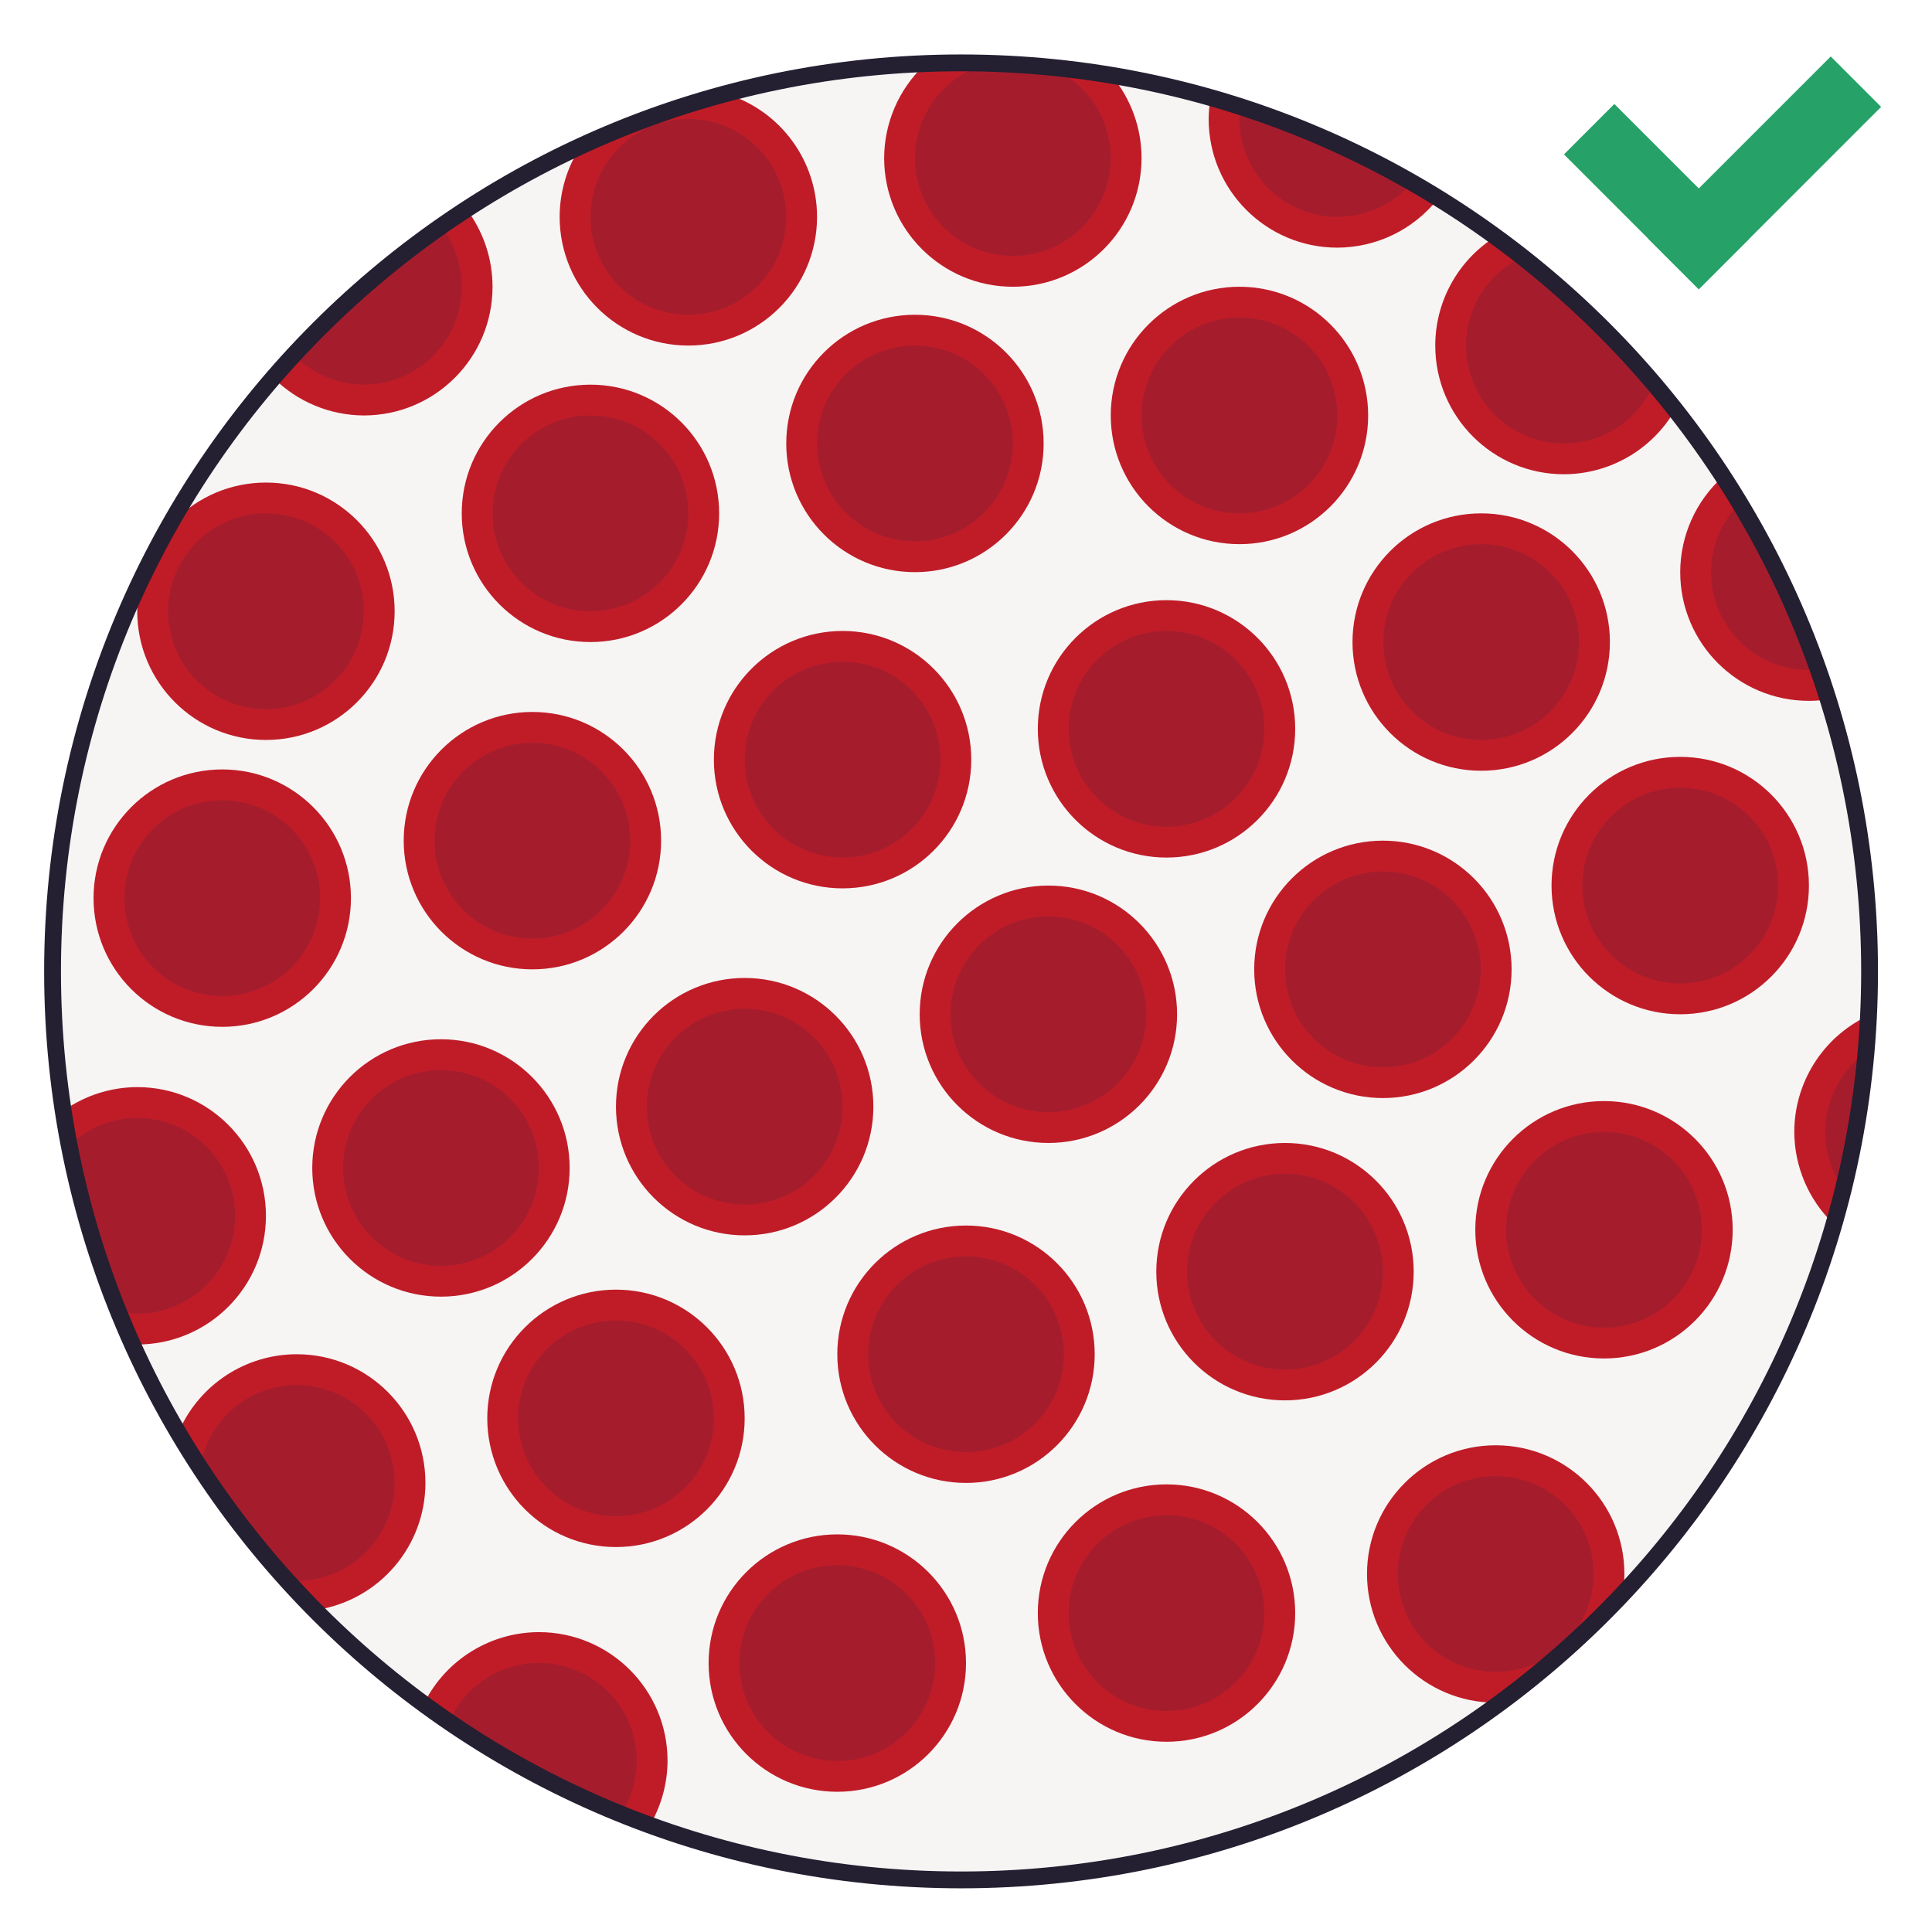
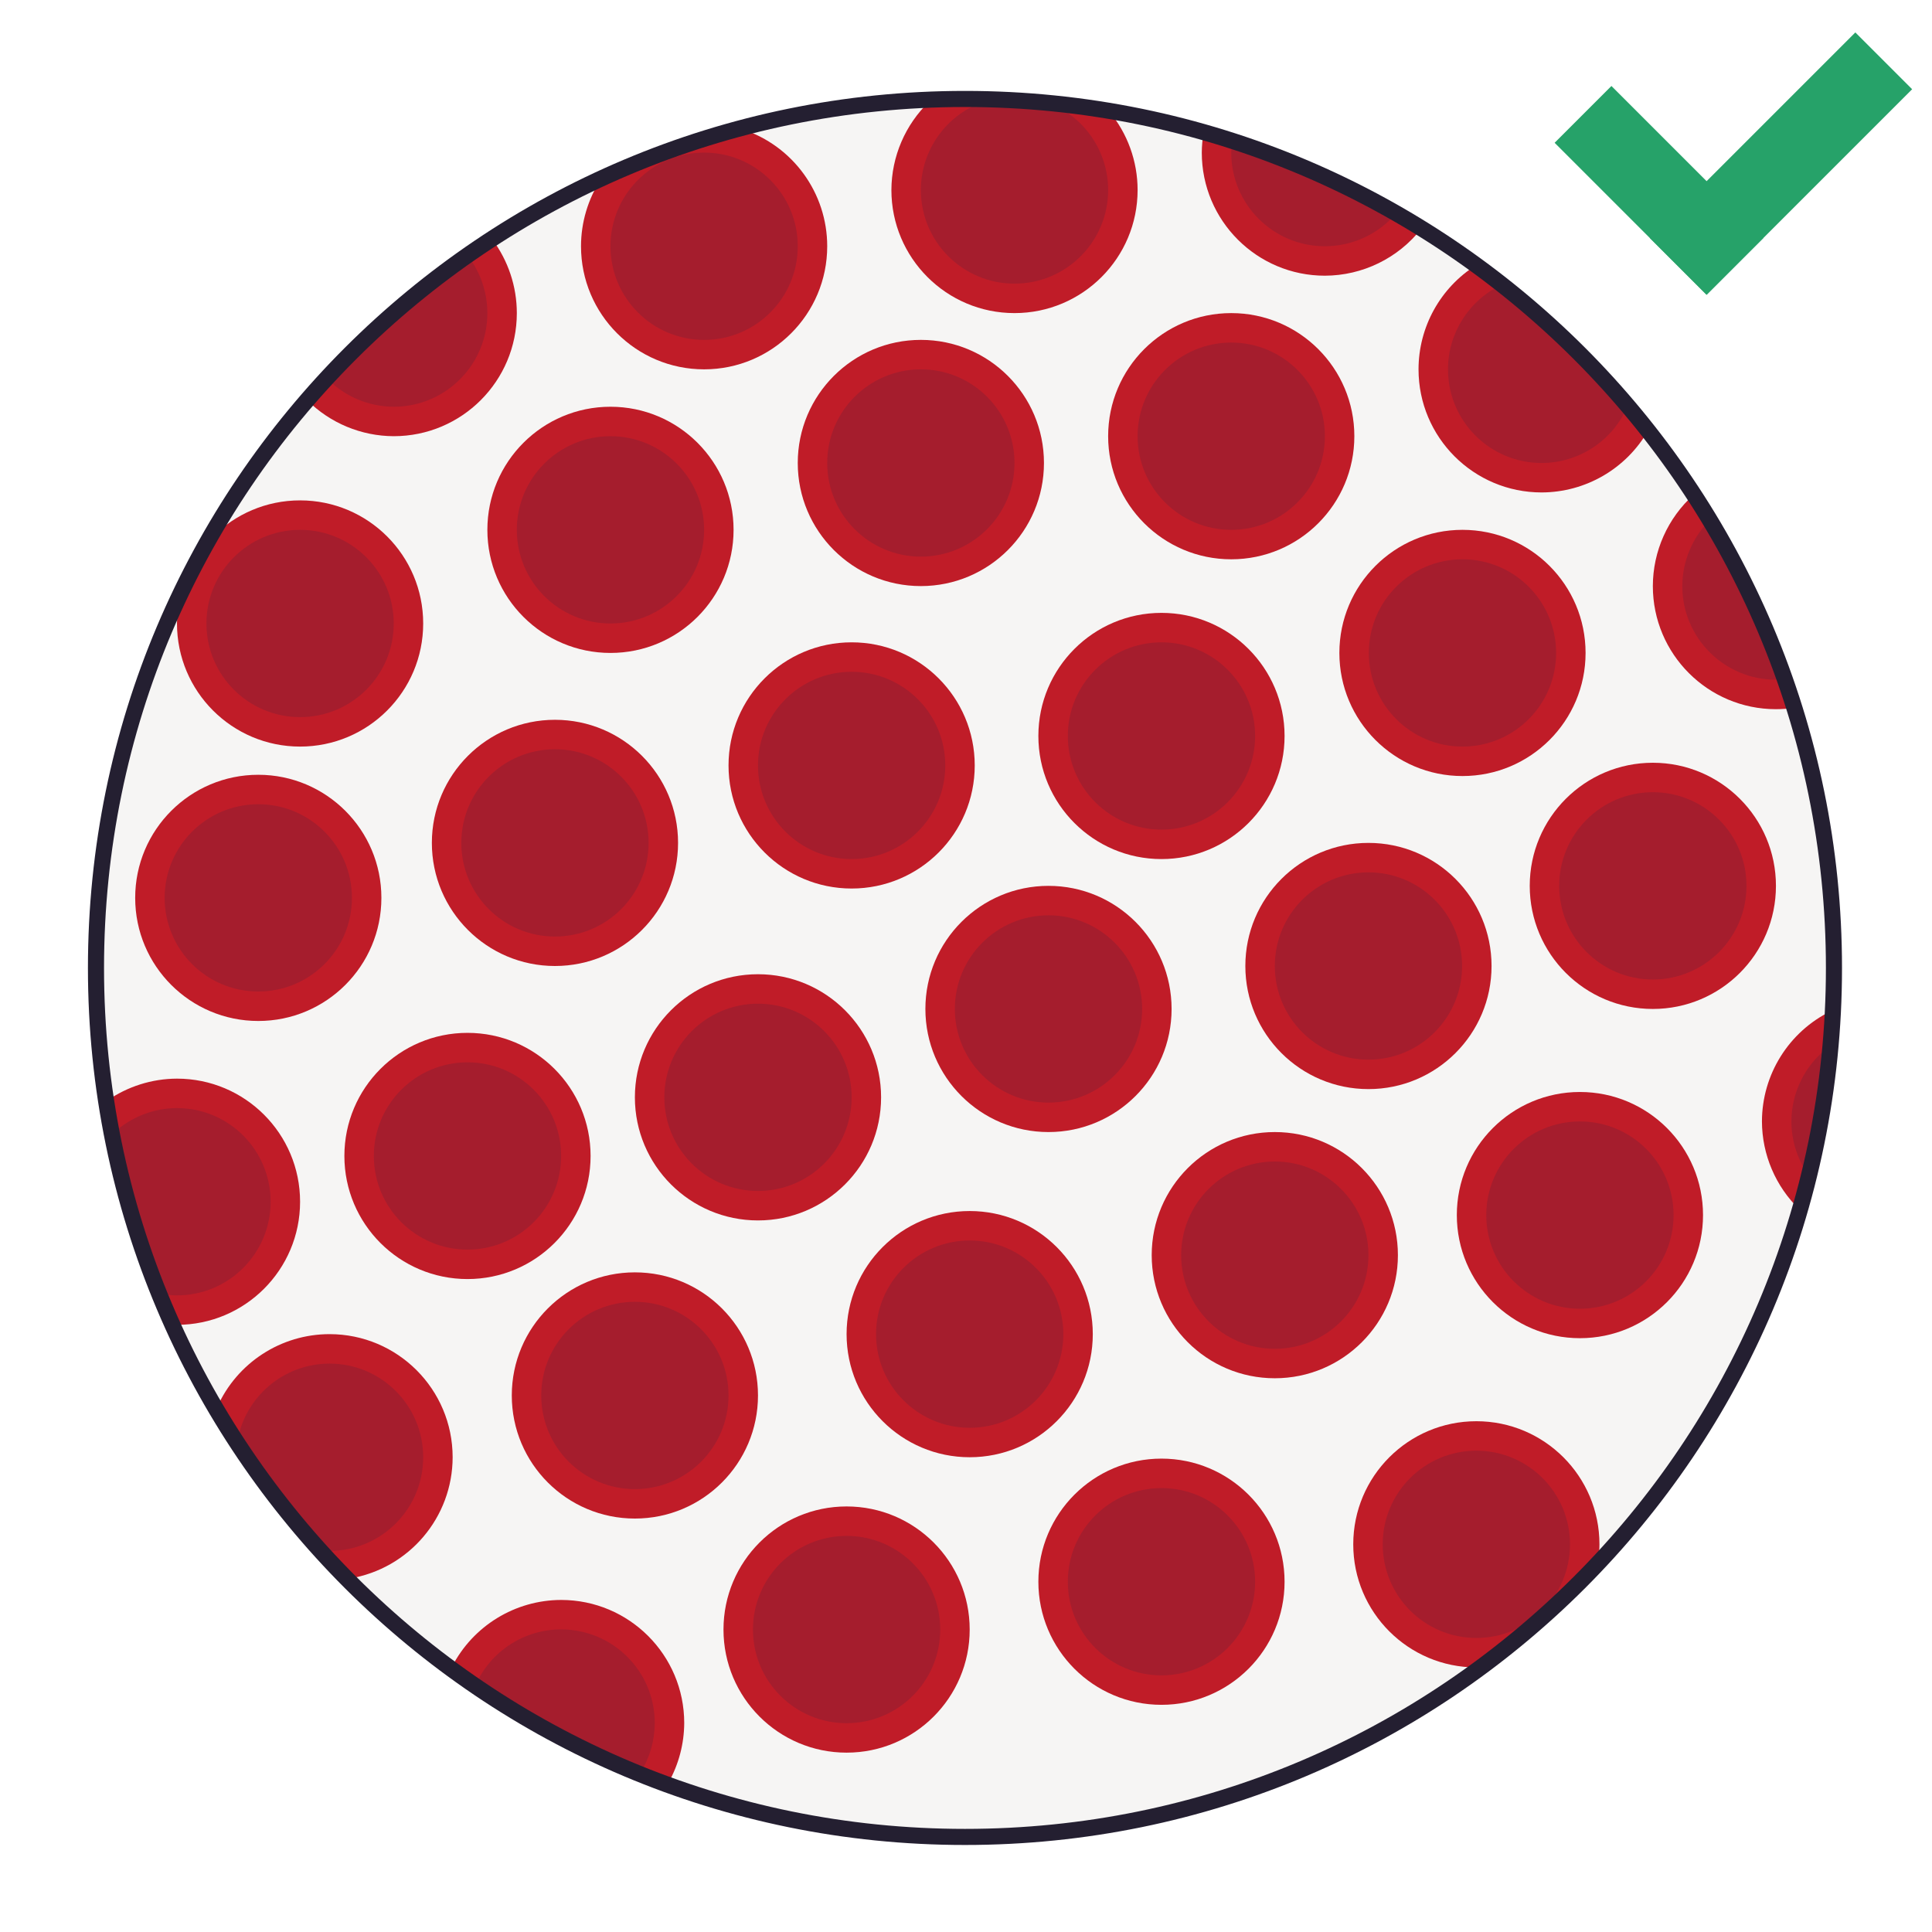
- <svg xmlns="http://www.w3.org/2000/svg" width="1080" height="1080" viewBox="0 0 1080 1080" version="1.1" id="svg1">
-   <defs id="defs1" />
-   <g id="layer3" transform="matrix(0.8794409,0,0,0.8794409,65.10193,-9.896982)" style="display:inline">
-     <g id="g1" style="display:inline">
-       <circle style="fill:#f6f5f4;fill-opacity:1;stroke:none;stroke-width:10.694;stroke-dasharray:none;stroke-opacity:1" id="circle1" cx="536.865" cy="628.704" r="577.486" />
-     </g>
-     <g id="layer2" style="display:inline">
-       <g id="g2-6" transform="matrix(1.144791,0,0,1.144791,145.7167,540.7705)">
-         <circle style="fill:#c01c28;fill-opacity:1;stroke:none;stroke-width:5" id="path2-1" cx="135.891" cy="-177.506" r="71.46" />
-         <circle style="fill:#a51d2d;fill-opacity:1;stroke:none;stroke-width:4.412" id="path1-1" cx="135.891" cy="-177.506" r="54.359" />
-       </g>
-       <g id="g2-44" transform="matrix(1.144791,0,0,1.144791,351.9834,496.3408)">
-         <circle style="fill:#c01c28;fill-opacity:1;stroke:none;stroke-width:5" id="path2-4" cx="135.891" cy="-177.506" r="71.46" />
-         <circle style="fill:#a51d2d;fill-opacity:1;stroke:none;stroke-width:4.412" id="path1-7" cx="135.891" cy="-177.506" r="54.359" />
-       </g>
-       <g id="g2-9" transform="matrix(1.144791,0,0,1.144791,558.25,478.5404)">
-         <circle style="fill:#c01c28;fill-opacity:1;stroke:none;stroke-width:5" id="path2-7" cx="135.891" cy="-177.506" r="71.46" />
-         <circle style="fill:#a51d2d;fill-opacity:1;stroke:none;stroke-width:4.412" id="path1-5" cx="135.891" cy="-177.506" r="54.359" />
-       </g>
-       <g id="g2-8" transform="matrix(1.144791,0,0,1.144791,-60.55,603.0007)">
-         <circle style="fill:#c01c28;fill-opacity:1;stroke:none;stroke-width:5" id="path2-9" cx="135.891" cy="-177.506" r="71.46" />
-         <circle style="fill:#a51d2d;fill-opacity:1;stroke:none;stroke-width:4.412" id="path1-77" cx="135.891" cy="-177.506" r="54.359" />
-       </g>
-       <g id="g2-0" transform="matrix(1.144791,0,0,1.144791,108.8261,748.813)">
-         <circle style="fill:#c01c28;fill-opacity:1;stroke:none;stroke-width:5" id="path2-3" cx="135.891" cy="-177.506" r="71.46" />
-         <circle style="fill:#a51d2d;fill-opacity:1;stroke:none;stroke-width:4.412" id="path1-09" cx="135.891" cy="-177.506" r="54.359" />
-       </g>
-       <g id="g2-05" transform="matrix(1.144791,0,0,1.144791,305.9785,697.3301)">
-         <circle style="fill:#c01c28;fill-opacity:1;stroke:none;stroke-width:5" id="path2-94" cx="135.891" cy="-177.506" r="71.46" />
-         <circle style="fill:#a51d2d;fill-opacity:1;stroke:none;stroke-width:4.412" id="path1-6" cx="135.891" cy="-177.506" r="54.359" />
-       </g>
-       <g id="g2-47" transform="matrix(1.144791,0,0,1.144791,511.8816,677.7539)">
-         <circle style="fill:#c01c28;fill-opacity:1;stroke:none;stroke-width:5" id="path2-75" cx="135.891" cy="-177.506" r="71.46" />
-         <circle style="fill:#a51d2d;fill-opacity:1;stroke:none;stroke-width:4.412" id="path1-4" cx="135.891" cy="-177.506" r="54.359" />
-       </g>
-       <g id="g2-89" transform="matrix(1.144791,0,0,1.144791,711.9144,622.5769)">
-         <circle style="fill:#c01c28;fill-opacity:1;stroke:none;stroke-width:5" id="path2-36" cx="135.891" cy="-177.506" r="71.46" />
-         <circle style="fill:#a51d2d;fill-opacity:1;stroke:none;stroke-width:4.412" id="path1-8" cx="135.891" cy="-177.506" r="54.359" />
-       </g>
-       <g id="g2-62" transform="matrix(1.144791,0,0,1.144791,50.696,956.8554)">
-         <circle style="fill:#c01c28;fill-opacity:1;stroke:none;stroke-width:5" id="path2-5" cx="135.891" cy="-177.506" r="71.46" />
-         <circle style="fill:#a51d2d;fill-opacity:1;stroke:none;stroke-width:4.412" id="path1-86" cx="135.891" cy="-177.506" r="54.359" />
-       </g>
-       <g id="g2-69" transform="matrix(1.144791,0,0,1.144791,436.8006,859.167)">
-         <circle style="fill:#c01c28;fill-opacity:1;stroke:none;stroke-width:5" id="path2-87" cx="135.891" cy="-177.506" r="71.46" />
-         <circle style="fill:#a51d2d;fill-opacity:1;stroke:none;stroke-width:4.412" id="path1-28" cx="135.891" cy="-177.506" r="54.359" />
-       </g>
-       <g id="g2-60" transform="matrix(1.144791,0,0,1.144791,384.4338,1075.263)">
-         <circle style="fill:#c01c28;fill-opacity:1;stroke:none;stroke-width:5" id="path2-27" cx="135.891" cy="-177.506" r="71.46" />
-         <circle style="fill:#a51d2d;fill-opacity:1;stroke:none;stroke-width:4.412" id="path1-61" cx="135.891" cy="-177.506" r="54.359" />
-       </g>
-       <g id="g2-5" transform="matrix(1.144791,0,0,1.144791,511.8816,1239.794)">
-         <circle style="fill:#c01c28;fill-opacity:1;stroke:none;stroke-width:5" id="path2-99" cx="135.891" cy="-177.506" r="71.46" />
-         <circle style="fill:#a51d2d;fill-opacity:1;stroke:none;stroke-width:4.412" id="path1-14" cx="135.891" cy="-177.506" r="54.359" />
-       </g>
-       <g id="g2-75" transform="matrix(1.144791,0,0,1.144791,302.6275,1271.576)">
-         <circle style="fill:#c01c28;fill-opacity:1;stroke:none;stroke-width:5" id="path2-870" cx="135.891" cy="-177.506" r="71.46" />
-         <circle style="fill:#a51d2d;fill-opacity:1;stroke:none;stroke-width:4.412" id="path1-48" cx="135.891" cy="-177.506" r="54.359" />
-       </g>
-       <g id="g2-52" transform="matrix(1.144791,0,0,1.144791,649.429,830.6193)">
-         <circle style="fill:#c01c28;fill-opacity:1;stroke:none;stroke-width:5" id="path2-90" cx="135.891" cy="-177.506" r="71.46" />
-         <circle style="fill:#a51d2d;fill-opacity:1;stroke:none;stroke-width:4.412" id="path1-283" cx="135.891" cy="-177.506" r="54.359" />
-       </g>
-       <g id="g2-09" transform="matrix(1.144791,0,0,1.144791,838.4217,777.3607)">
-         <circle style="fill:#c01c28;fill-opacity:1;stroke:none;stroke-width:5" id="path2-19" cx="135.891" cy="-177.506" r="71.46" />
-         <circle style="fill:#a51d2d;fill-opacity:1;stroke:none;stroke-width:4.412" id="path1-62" cx="135.891" cy="-177.506" r="54.359" />
-       </g>
-       <g id="g2-35" transform="matrix(1.144791,0,0,1.144791,587.1989,1022.78)">
-         <circle style="fill:#c01c28;fill-opacity:1;stroke:none;stroke-width:5" id="path2-17" cx="135.891" cy="-177.506" r="71.46" />
-         <circle style="fill:#a51d2d;fill-opacity:1;stroke:none;stroke-width:4.412" id="path1-43" cx="135.891" cy="-177.506" r="54.359" />
-       </g>
-       <g id="g2-892" transform="matrix(1.144791,0,0,1.144791,789.9639,996.1504)">
-         <circle style="fill:#c01c28;fill-opacity:1;stroke:none;stroke-width:5" id="path2-88" cx="135.891" cy="-177.506" r="71.46" />
-         <circle style="fill:#a51d2d;fill-opacity:1;stroke:none;stroke-width:4.412" id="path1-868" cx="135.891" cy="-177.506" r="54.359" />
-       </g>
-       <g id="g2-7" transform="matrix(1.144791,0,0,1.144791,-88.3263,785.3495)">
-         <circle style="fill:#c01c28;fill-opacity:1;stroke:none;stroke-width:5" id="path2-2" cx="135.891" cy="-177.506" r="71.46" />
-         <circle style="fill:#a51d2d;fill-opacity:1;stroke:none;stroke-width:4.412" id="path1-40" cx="135.891" cy="-177.506" r="54.359" />
-       </g>
-       <g id="g2-90" transform="matrix(1.144791,0,0,1.144791,243.7483,917.8956)">
-         <circle style="fill:#c01c28;fill-opacity:1;stroke:none;stroke-width:5" id="path2-81" cx="135.891" cy="-177.506" r="71.46" />
-         <circle style="fill:#a51d2d;fill-opacity:1;stroke:none;stroke-width:4.412" id="path1-3" cx="135.891" cy="-177.506" r="54.359" />
-       </g>
-       <g id="g2-34" transform="matrix(1.144791,0,0,1.144791,161.9419,1116.015)">
-         <circle style="fill:#c01c28;fill-opacity:1;stroke:none;stroke-width:5" id="path2-0" cx="135.891" cy="-177.506" r="71.46" />
-         <circle style="fill:#a51d2d;fill-opacity:1;stroke:none;stroke-width:4.412" id="path1-39" cx="135.891" cy="-177.506" r="54.359" />
-       </g>
-       <g id="g5" transform="matrix(1.144791,0,0,1.144791,-81.3215,10.51736)">
-         <path id="path4" style="fill:#c01c28;fill-opacity:1;stroke:none;stroke-width:5" d="m 1021.217,389.004 a 504.447,504.447 0 0 0 -58.248,-123.676 71.46,71.46 0 0 0 -23.662,53.004 71.46,71.46 0 0 0 71.459,71.459 71.46,71.46 0 0 0 10.451,-0.787 z" />
-         <path id="path5" style="fill:#a51d2d;fill-opacity:1;stroke:none;stroke-width:4.412" d="m 1015.713,372.336 a 504.447,504.447 0 0 0 -43.393,-92.238 54.359,54.359 0 0 0 -15.914,38.234 54.359,54.359 0 0 0 54.359,54.359 54.359,54.359 0 0 0 4.947,-0.355 z" />
-       </g>
-       <g id="g7" transform="matrix(1.144791,0,0,1.144791,-81.3215,10.51736)">
-         <path id="path7" style="display:inline;fill:#c01c28;fill-opacity:1;stroke:none;stroke-width:5" d="m 1024.424,680.234 a 504.447,504.447 0 0 0 18.23,-115.17 71.46,71.46 0 0 0 -40.016,64.043 71.46,71.46 0 0 0 21.785,51.127 z" />
-         <path id="path6" style="display:inline;fill:#a51d2d;fill-opacity:1;stroke:none;stroke-width:4.412" d="m 1028.977,659.309 a 504.447,504.447 0 0 0 12.178,-73.27 54.359,54.359 0 0 0 -21.416,43.068 54.359,54.359 0 0 0 9.238,30.201 z" />
-       </g>
-       <g id="g9" transform="matrix(1.144791,0,0,1.144791,-81.3215,10.51736)">
-         <path id="path9" style="fill:#c01c28;fill-opacity:1;stroke:none;stroke-width:5" d="m 936.426,228.289 a 504.447,504.447 0 0 0 -99.783,-96.18 71.46,71.46 0 0 0 -33.354,60.402 71.46,71.46 0 0 0 71.461,71.461 71.46,71.46 0 0 0 61.676,-35.684 z" />
-         <path id="path8" style="display:inline;fill:#a51d2d;fill-opacity:1;stroke:none;stroke-width:4.412" d="m 924.658,213.855 a 504.447,504.447 0 0 0 -73.145,-70.434 54.359,54.359 0 0 0 -31.125,49.09 54.359,54.359 0 0 0 54.361,54.359 54.359,54.359 0 0 0 49.908,-33.016 z" />
-       </g>
-       <g id="g10" transform="matrix(1.144791,0,0,1.144791,-81.3215,10.51736)">
-         <path id="path2-86" style="fill:#c01c28;fill-opacity:1;stroke:none;stroke-width:5" d="M 804.91,110.852 A 504.447,504.447 0 0 0 678.512,55.082 71.46,71.46 0 0 0 677.471,66.693 71.46,71.46 0 0 0 748.93,138.152 71.46,71.46 0 0 0 804.91,110.852 Z" />
-         <path id="path1-0" style="fill:#a51d2d;fill-opacity:1;stroke:none;stroke-width:4.412" d="m 790.145,102.113 a 504.447,504.447 0 0 0 -95.104,-41.994 54.359,54.359 0 0 0 -0.471,6.574 54.359,54.359 0 0 0 54.359,54.359 54.359,54.359 0 0 0 41.215,-18.939 z" />
-       </g>
-       <g id="g11" transform="matrix(1.144791,0,0,1.144791,-81.3215,10.51736)">
-         <path id="path2-18" style="fill:#c01c28;fill-opacity:1;stroke:none;stroke-width:5" d="M 623.658,42.686 A 504.447,504.447 0 0 0 540,35.553 504.447,504.447 0 0 0 519.322,37.031 71.46,71.46 0 0 0 497.291,88.402 71.46,71.46 0 0 0 568.752,159.863 71.46,71.46 0 0 0 640.211,88.402 71.46,71.46 0 0 0 623.658,42.686 Z" />
-         <path id="path1-9" style="fill:#a51d2d;fill-opacity:1;stroke:none;stroke-width:4.412" d="M 588.941,37.945 A 504.447,504.447 0 0 0 554.938,35.92 54.359,54.359 0 0 0 514.393,88.402 54.359,54.359 0 0 0 568.752,142.764 54.359,54.359 0 0 0 623.111,88.402 54.359,54.359 0 0 0 588.941,37.945 Z" />
-       </g>
-       <g id="g12" transform="matrix(1.144791,0,0,1.144791,-81.3215,10.51736)">
-         <path id="path11" style="fill:#c01c28;fill-opacity:1;stroke:none;stroke-width:5" d="m 410.83,53.17 a 504.447,504.447 0 0 0 -82.129,28.92 71.46,71.46 0 0 0 -11.588,38.963 71.46,71.46 0 0 0 71.459,71.459 71.46,71.46 0 0 0 71.461,-71.459 71.46,71.46 0 0 0 -49.203,-67.883 z" />
-         <path id="path1-10" style="fill:#a51d2d;fill-opacity:1;stroke:none;stroke-width:4.412" d="m 388.572,66.693 a 54.359,54.359 0 0 0 -54.359,54.359 54.359,54.359 0 0 0 54.359,54.359 54.359,54.359 0 0 0 54.359,-54.359 54.359,54.359 0 0 0 -54.359,-54.359 z" />
-       </g>
-       <g id="g13" transform="matrix(1.144791,0,0,1.144791,-81.3215,10.51736)">
-         <path id="path13" style="fill:#c01c28;fill-opacity:1;stroke:none;stroke-width:5" d="m 265.52,116.947 a 504.447,504.447 0 0 0 -107.346,93.498 71.46,71.46 0 0 0 50.221,20.877 71.46,71.46 0 0 0 71.459,-71.459 71.46,71.46 0 0 0 -14.334,-42.916 z" />
-         <path id="path12" style="fill:#a51d2d;fill-opacity:1;stroke:none;stroke-width:4.412" d="m 251.832,127.193 a 504.447,504.447 0 0 0 -81.695,71.092 54.359,54.359 0 0 0 38.258,15.938 54.359,54.359 0 0 0 54.359,-54.359 54.359,54.359 0 0 0 -10.922,-32.67 z" />
-       </g>
-       <g id="g15" transform="matrix(1.144791,0,0,1.144791,-81.3215,10.51736)">
-         <path id="path15" style="fill:#c01c28;fill-opacity:1;stroke:none;stroke-width:5" d="m 41.855,617.158 a 504.447,504.447 0 0 0 38.33,129.844 71.46,71.46 0 0 0 2.389,0.17 71.46,71.46 0 0 0 71.461,-71.459 71.46,71.46 0 0 0 -71.461,-71.459 71.46,71.46 0 0 0 -40.719,12.904 z" />
-         <path id="path14" style="fill:#a51d2d;fill-opacity:1;stroke:none;stroke-width:4.412" d="m 45.893,635.715 a 504.447,504.447 0 0 0 27.67,93.527 54.359,54.359 0 0 0 9.012,0.83 54.359,54.359 0 0 0 54.361,-54.359 54.359,54.359 0 0 0 -54.361,-54.359 54.359,54.359 0 0 0 -36.682,14.361 z" />
-       </g>
-       <g id="g17" transform="matrix(1.144791,0,0,1.144791,-81.3215,10.51736)">
-         <path id="path17" style="fill:#c01c28;fill-opacity:1;stroke:none;stroke-width:5" d="m 105.916,794.93 a 504.447,504.447 0 0 0 76.936,99.5 71.46,71.46 0 0 0 59.742,-70.396 71.46,71.46 0 0 0 -71.459,-71.459 71.46,71.46 0 0 0 -65.219,42.355 z" />
-         <path id="path16" style="fill:#a51d2d;fill-opacity:1;stroke:none;stroke-width:4.412" d="m 117.549,815.283 a 504.447,504.447 0 0 0 48.934,62.777 54.359,54.359 0 0 0 4.652,0.332 54.359,54.359 0 0 0 54.359,-54.359 54.359,54.359 0 0 0 -54.359,-54.359 54.359,54.359 0 0 0 -53.586,45.609 z" />
-       </g>
-       <g id="g19" transform="matrix(1.144791,0,0,1.144791,-81.3215,10.51736)">
-         <path id="path19" style="fill:#c01c28;fill-opacity:1;stroke:none;stroke-width:5" d="m 242.225,945.615 a 504.447,504.447 0 0 0 125.711,67.23 71.46,71.46 0 0 0 9.094,-34.514 71.46,71.46 0 0 0 -71.459,-71.459 71.46,71.46 0 0 0 -63.346,38.742 z" />
-         <path id="path18" style="fill:#a51d2d;fill-opacity:1;stroke:none;stroke-width:4.412" d="m 256.045,955.961 a 504.447,504.447 0 0 0 95.746,50.861 54.359,54.359 0 0 0 8.139,-28.49 54.359,54.359 0 0 0 -54.359,-54.359 54.359,54.359 0 0 0 -49.525,31.988 z" />
-       </g>
-       <g id="g20" transform="matrix(1.144791,0,0,1.144791,-81.3215,10.51736)">
-         <path id="path20" style="fill:#c01c28;fill-opacity:1;stroke:none;stroke-width:5" d="m 837.24,946.016 a 504.447,504.447 0 0 0 70.406,-62.084 71.46,71.46 0 0 0 0.668,-9.348 71.46,71.46 0 0 0 -71.459,-71.459 71.46,71.46 0 0 0 -71.461,71.459 71.46,71.46 0 0 0 71.461,71.459 71.46,71.46 0 0 0 0.385,-0.027 z" />
-         <circle style="fill:#a51d2d;fill-opacity:1;stroke:none;stroke-width:4.412" id="path1-64" cx="836.855" cy="874.584" r="54.359" />
-       </g>
-     </g>
-     <g id="layer1" style="display:inline">
-       <circle style="fill:none;fill-opacity:1;stroke:#241f31;stroke-width:10.694;stroke-dasharray:none;stroke-opacity:1" id="path3" cx="536.865" cy="628.704" r="577.486" />
-     </g>
+ <svg xmlns="http://www.w3.org/2000/svg" width="1080" height="1080">
+   <circle cx="536.157" cy="630.043" r="598.277" transform="translate(104.092 29.523) scale(.81195)" fill="#f6f5f4" />
+   <g transform="translate(210.397 467.119) scale(.96298)">
+     <circle cx="135.891" cy="-177.506" r="71.46" fill="#c01c28" />
+     <circle cx="135.891" cy="-177.506" r="54.359" fill="#a51d2d" />
  </g>
-   <g id="layer6">
-     <g id="g2" style="display:inline" transform="matrix(1.080739,0,0,1.080739,-84.58028,-3.831799)">
-       <rect style="fill:#26a269;fill-opacity:1;stroke-width:0.005;stroke-linejoin:round" id="rect1" width="98.628" height="36.863" x="686.327" y="-605.237" ry="2.2333307e-07" transform="rotate(45)" />
-       <rect style="display:inline;fill:#26a269;fill-opacity:1;stroke-width:0.006;stroke-linejoin:round" id="rect1-3" width="133.393" height="36.863" x="-701.767" y="-784.955" ry="2.2333307e-07" transform="rotate(135)" />
-     </g>
+   <g transform="translate(383.905 429.745) scale(.96298)">
+     <circle cx="135.891" cy="-177.506" r="71.46" fill="#c01c28" />
+     <circle cx="135.891" cy="-177.506" r="54.359" fill="#a51d2d" />
+   </g>
+   <g transform="translate(557.413 414.772) scale(.96298)">
+     <circle cx="135.891" cy="-177.506" r="71.46" fill="#c01c28" />
+     <circle cx="135.891" cy="-177.506" r="54.359" fill="#a51d2d" />
+   </g>
+   <g transform="translate(36.89 519.466) scale(.96298)">
+     <circle cx="135.891" cy="-177.506" r="71.46" fill="#c01c28" />
+     <circle cx="135.891" cy="-177.506" r="54.359" fill="#a51d2d" />
+   </g>
+   <g transform="translate(179.366 642.12) scale(.96298)">
+     <circle cx="135.891" cy="-177.506" r="71.46" fill="#c01c28" />
+     <circle cx="135.891" cy="-177.506" r="54.359" fill="#a51d2d" />
+   </g>
+   <g transform="translate(345.207 598.814) scale(.96298)">
+     <circle cx="135.891" cy="-177.506" r="71.46" fill="#c01c28" />
+     <circle cx="135.891" cy="-177.506" r="54.359" fill="#a51d2d" />
+   </g>
+   <g transform="translate(518.409 582.347) scale(.96298)">
+     <circle cx="135.891" cy="-177.506" r="71.46" fill="#c01c28" />
+     <circle cx="135.891" cy="-177.506" r="54.359" fill="#a51d2d" />
+   </g>
+   <g transform="translate(686.673 535.933) scale(.96298)">
+     <circle cx="135.891" cy="-177.506" r="71.46" fill="#c01c28" />
+     <circle cx="135.891" cy="-177.506" r="54.359" fill="#a51d2d" />
+   </g>
+   <g transform="translate(130.468 817.122) scale(.96298)">
+     <circle cx="135.891" cy="-177.506" r="71.46" fill="#c01c28" />
+     <circle cx="135.891" cy="-177.506" r="54.359" fill="#a51d2d" />
+   </g>
+   <g transform="translate(455.252 734.948) scale(.96298)">
+     <circle cx="135.891" cy="-177.506" r="71.46" fill="#c01c28" />
+     <circle cx="135.891" cy="-177.506" r="54.359" fill="#a51d2d" />
+   </g>
+   <g transform="translate(411.202 916.724) scale(.96298)">
+     <circle cx="135.891" cy="-177.506" r="71.46" fill="#c01c28" />
+     <circle cx="135.891" cy="-177.506" r="54.359" fill="#a51d2d" />
+   </g>
+   <g transform="translate(518.409 1055.125) scale(.96298)">
+     <circle cx="135.891" cy="-177.506" r="71.46" fill="#c01c28" />
+     <circle cx="135.891" cy="-177.506" r="54.359" fill="#a51d2d" />
+   </g>
+   <g transform="translate(342.388 1081.86) scale(.96298)">
+     <circle cx="135.891" cy="-177.506" r="71.46" fill="#c01c28" />
+     <circle cx="135.891" cy="-177.506" r="54.359" fill="#a51d2d" />
+   </g>
+   <g transform="translate(634.111 710.934) scale(.96298)">
+     <circle cx="135.891" cy="-177.506" r="71.46" fill="#c01c28" />
+     <circle cx="135.891" cy="-177.506" r="54.359" fill="#a51d2d" />
+   </g>
+   <g transform="translate(793.089 666.134) scale(.96298)">
+     <circle cx="135.891" cy="-177.506" r="71.46" fill="#c01c28" />
+     <circle cx="135.891" cy="-177.506" r="54.359" fill="#a51d2d" />
+   </g>
+   <g transform="translate(581.764 872.576) scale(.96298)">
+     <circle cx="135.891" cy="-177.506" r="71.46" fill="#c01c28" />
+     <circle cx="135.891" cy="-177.506" r="54.359" fill="#a51d2d" />
+   </g>
+   <g transform="translate(752.327 850.176) scale(.96298)">
+     <circle cx="135.891" cy="-177.506" r="71.46" fill="#c01c28" />
+     <circle cx="135.891" cy="-177.506" r="54.359" fill="#a51d2d" />
+   </g>
+   <g transform="translate(13.525 672.854) scale(.96298)">
+     <circle cx="135.891" cy="-177.506" r="71.46" fill="#c01c28" />
+     <circle cx="135.891" cy="-177.506" r="54.359" fill="#a51d2d" />
+   </g>
+   <g transform="translate(292.86 784.35) scale(.96298)">
+     <circle cx="135.891" cy="-177.506" r="71.46" fill="#c01c28" />
+     <circle cx="135.891" cy="-177.506" r="54.359" fill="#a51d2d" />
+   </g>
+   <g transform="translate(224.046 951.004) scale(.96298)">
+     <circle cx="135.891" cy="-177.506" r="71.46" fill="#c01c28" />
+     <circle cx="135.891" cy="-177.506" r="54.359" fill="#a51d2d" />
+   </g>
+   <path d="M1002.829 395.682a485.772 485.772 0 0 0-56.092-119.097 68.815 68.815 0 0 0-22.786 51.041 68.815 68.815 0 0 0 68.813 68.814 68.815 68.815 0 0 0 10.064-.758z" fill="#c01c28" />
+   <path d="M997.528 379.631a485.772 485.772 0 0 0-41.786-88.823 52.348 52.348 0 0 0-15.325 36.818 52.348 52.348 0 0 0 52.347 52.348 52.348 52.348 0 0 0 4.764-.343z" fill="#a51d2d" />
+   <path d="M1005.917 676.13a485.772 485.772 0 0 0 17.555-110.906 68.815 68.815 0 0 0-38.534 61.672 68.815 68.815 0 0 0 20.979 49.235z" fill="#c01c28" />
+   <path d="M1010.301 655.98a485.772 485.772 0 0 0 11.726-70.557 52.348 52.348 0 0 0-20.623 41.473 52.348 52.348 0 0 0 8.897 29.084z" fill="#a51d2d" />
+   <path d="M921.177 240.918a485.772 485.772 0 0 0-96.09-92.62 68.815 68.815 0 0 0-32.119 58.166 68.815 68.815 0 0 0 68.816 68.815 68.815 68.815 0 0 0 59.393-34.362z" fill="#c01c28" />
+   <path d="M909.844 227.017a485.772 485.772 0 0 0-70.436-67.825 52.348 52.348 0 0 0-29.973 47.272 52.348 52.348 0 0 0 52.349 52.348 52.348 52.348 0 0 0 48.06-31.795z" fill="#a51d2d" />
+   <path d="M794.53 127.827a485.772 485.772 0 0 0-121.72-53.705 68.815 68.815 0 0 0-1.002 11.181 68.815 68.815 0 0 0 68.814 68.815 68.815 68.815 0 0 0 53.907-26.29Z" fill="#c01c28" />
+   <path d="M780.31 119.412a485.772 485.772 0 0 0-91.583-40.439 52.348 52.348 0 0 0-.453 6.331 52.348 52.348 0 0 0 52.347 52.348 52.348 52.348 0 0 0 39.689-18.24z" fill="#a51d2d" />
+   <path d="M619.987 62.185a485.772 485.772 0 0 0-80.56-6.87 485.772 485.772 0 0 0-19.913 1.424 68.815 68.815 0 0 0-21.216 49.47 68.815 68.815 0 0 0 68.815 68.815 68.815 68.815 0 0 0 68.814-68.815 68.815 68.815 0 0 0-15.94-44.024Z" fill="#c01c28" />
+   <path d="M586.555 57.62a485.772 485.772 0 0 0-32.745-1.95 52.348 52.348 0 0 0-39.043 50.538 52.348 52.348 0 0 0 52.347 52.35 52.348 52.348 0 0 0 52.347-52.35 52.348 52.348 0 0 0-32.905-48.589Z" fill="#a51d2d" />
+   <path d="M415.038 72.28a485.772 485.772 0 0 0-79.089 27.85 68.815 68.815 0 0 0-11.159 37.52 68.815 68.815 0 0 0 68.815 68.814 68.815 68.815 0 0 0 68.815-68.814 68.815 68.815 0 0 0-47.382-65.37z" fill="#c01c28" />
+   <path d="M393.604 85.303a52.348 52.348 0 0 0-52.348 52.348 52.348 52.348 0 0 0 52.348 52.347 52.348 52.348 0 0 0 52.348-52.347 52.348 52.348 0 0 0-52.348-52.348z" fill="#a51d2d" />
+   <path d="M275.107 133.697a485.772 485.772 0 0 0-103.372 90.036 68.815 68.815 0 0 0 48.361 20.104 68.815 68.815 0 0 0 68.815-68.813 68.815 68.815 0 0 0-13.804-41.327z" fill="#c01c28" />
+   <path d="M261.926 143.563a485.772 485.772 0 0 0-78.67 68.46 52.348 52.348 0 0 0 36.841 15.348 52.348 52.348 0 0 0 52.347-52.347 52.348 52.348 0 0 0-10.518-31.46z" fill="#a51d2d" />
+   <path d="M59.723 615.39a485.772 485.772 0 0 0 36.91 125.037 68.815 68.815 0 0 0 2.302.164 68.815 68.815 0 0 0 68.815-68.815 68.815 68.815 0 0 0-68.815-68.812 68.815 68.815 0 0 0-39.212 12.426z" fill="#c01c28" />
+   <path d="M63.611 633.26a485.772 485.772 0 0 0 26.646 90.064 52.348 52.348 0 0 0 8.677.8 52.348 52.348 0 0 0 52.35-52.348 52.348 52.348 0 0 0-52.35-52.346 52.348 52.348 0 0 0-35.323 13.829z" fill="#a51d2d" />
+   <path d="M121.412 786.58a485.772 485.772 0 0 0 74.088 95.817 68.815 68.815 0 0 0 57.53-67.79 68.815 68.815 0 0 0-68.814-68.814 68.815 68.815 0 0 0-62.804 40.788z" fill="#c01c28" />
+   <path d="M132.614 806.18a485.772 485.772 0 0 0 47.122 60.454 52.348 52.348 0 0 0 4.48.32 52.348 52.348 0 0 0 52.348-52.348 52.348 52.348 0 0 0-52.347-52.347 52.348 52.348 0 0 0-51.603 43.921z" fill="#a51d2d" />
+   <path d="M252.675 931.687a485.772 485.772 0 0 0 121.056 64.741 68.815 68.815 0 0 0 8.757-33.235 68.815 68.815 0 0 0-68.813-68.813 68.815 68.815 0 0 0-61 37.307z" fill="#c01c28" />
+   <path d="M265.983 941.65a485.772 485.772 0 0 0 92.202 48.978 52.348 52.348 0 0 0 7.837-27.435 52.348 52.348 0 0 0-52.347-52.347 52.348 52.348 0 0 0-47.692 30.804z" fill="#a51d2d" />
+   <g transform="translate(19.417 21.079) scale(.96298)">
+     <path d="M837.24 946.016a504.447 504.447 0 0 0 70.406-62.084 71.46 71.46 0 0 0 .668-9.348 71.46 71.46 0 0 0-71.459-71.459 71.46 71.46 0 0 0-71.46 71.459 71.46 71.46 0 0 0 71.46 71.459 71.46 71.46 0 0 0 .385-.027z" fill="#c01c28" />
+     <circle cx="836.855" cy="874.584" r="54.359" fill="#a51d2d" />
+   </g>
+   <circle cx="536.157" cy="630.043" r="598.277" fill="none" stroke="#241f31" stroke-width="11.079" transform="translate(104.092 29.523) scale(.81195)" />
+   <g transform="translate(-211.685 -21.778) scale(1.21813)" fill="#26a269">
+     <rect width="98.628" height="36.863" x="686.327" y="-605.237" ry="0" transform="rotate(45)" />
+     <rect width="133.393" height="36.863" x="-701.767" y="-784.955" ry="0" transform="rotate(135)" />
  </g>
</svg>
